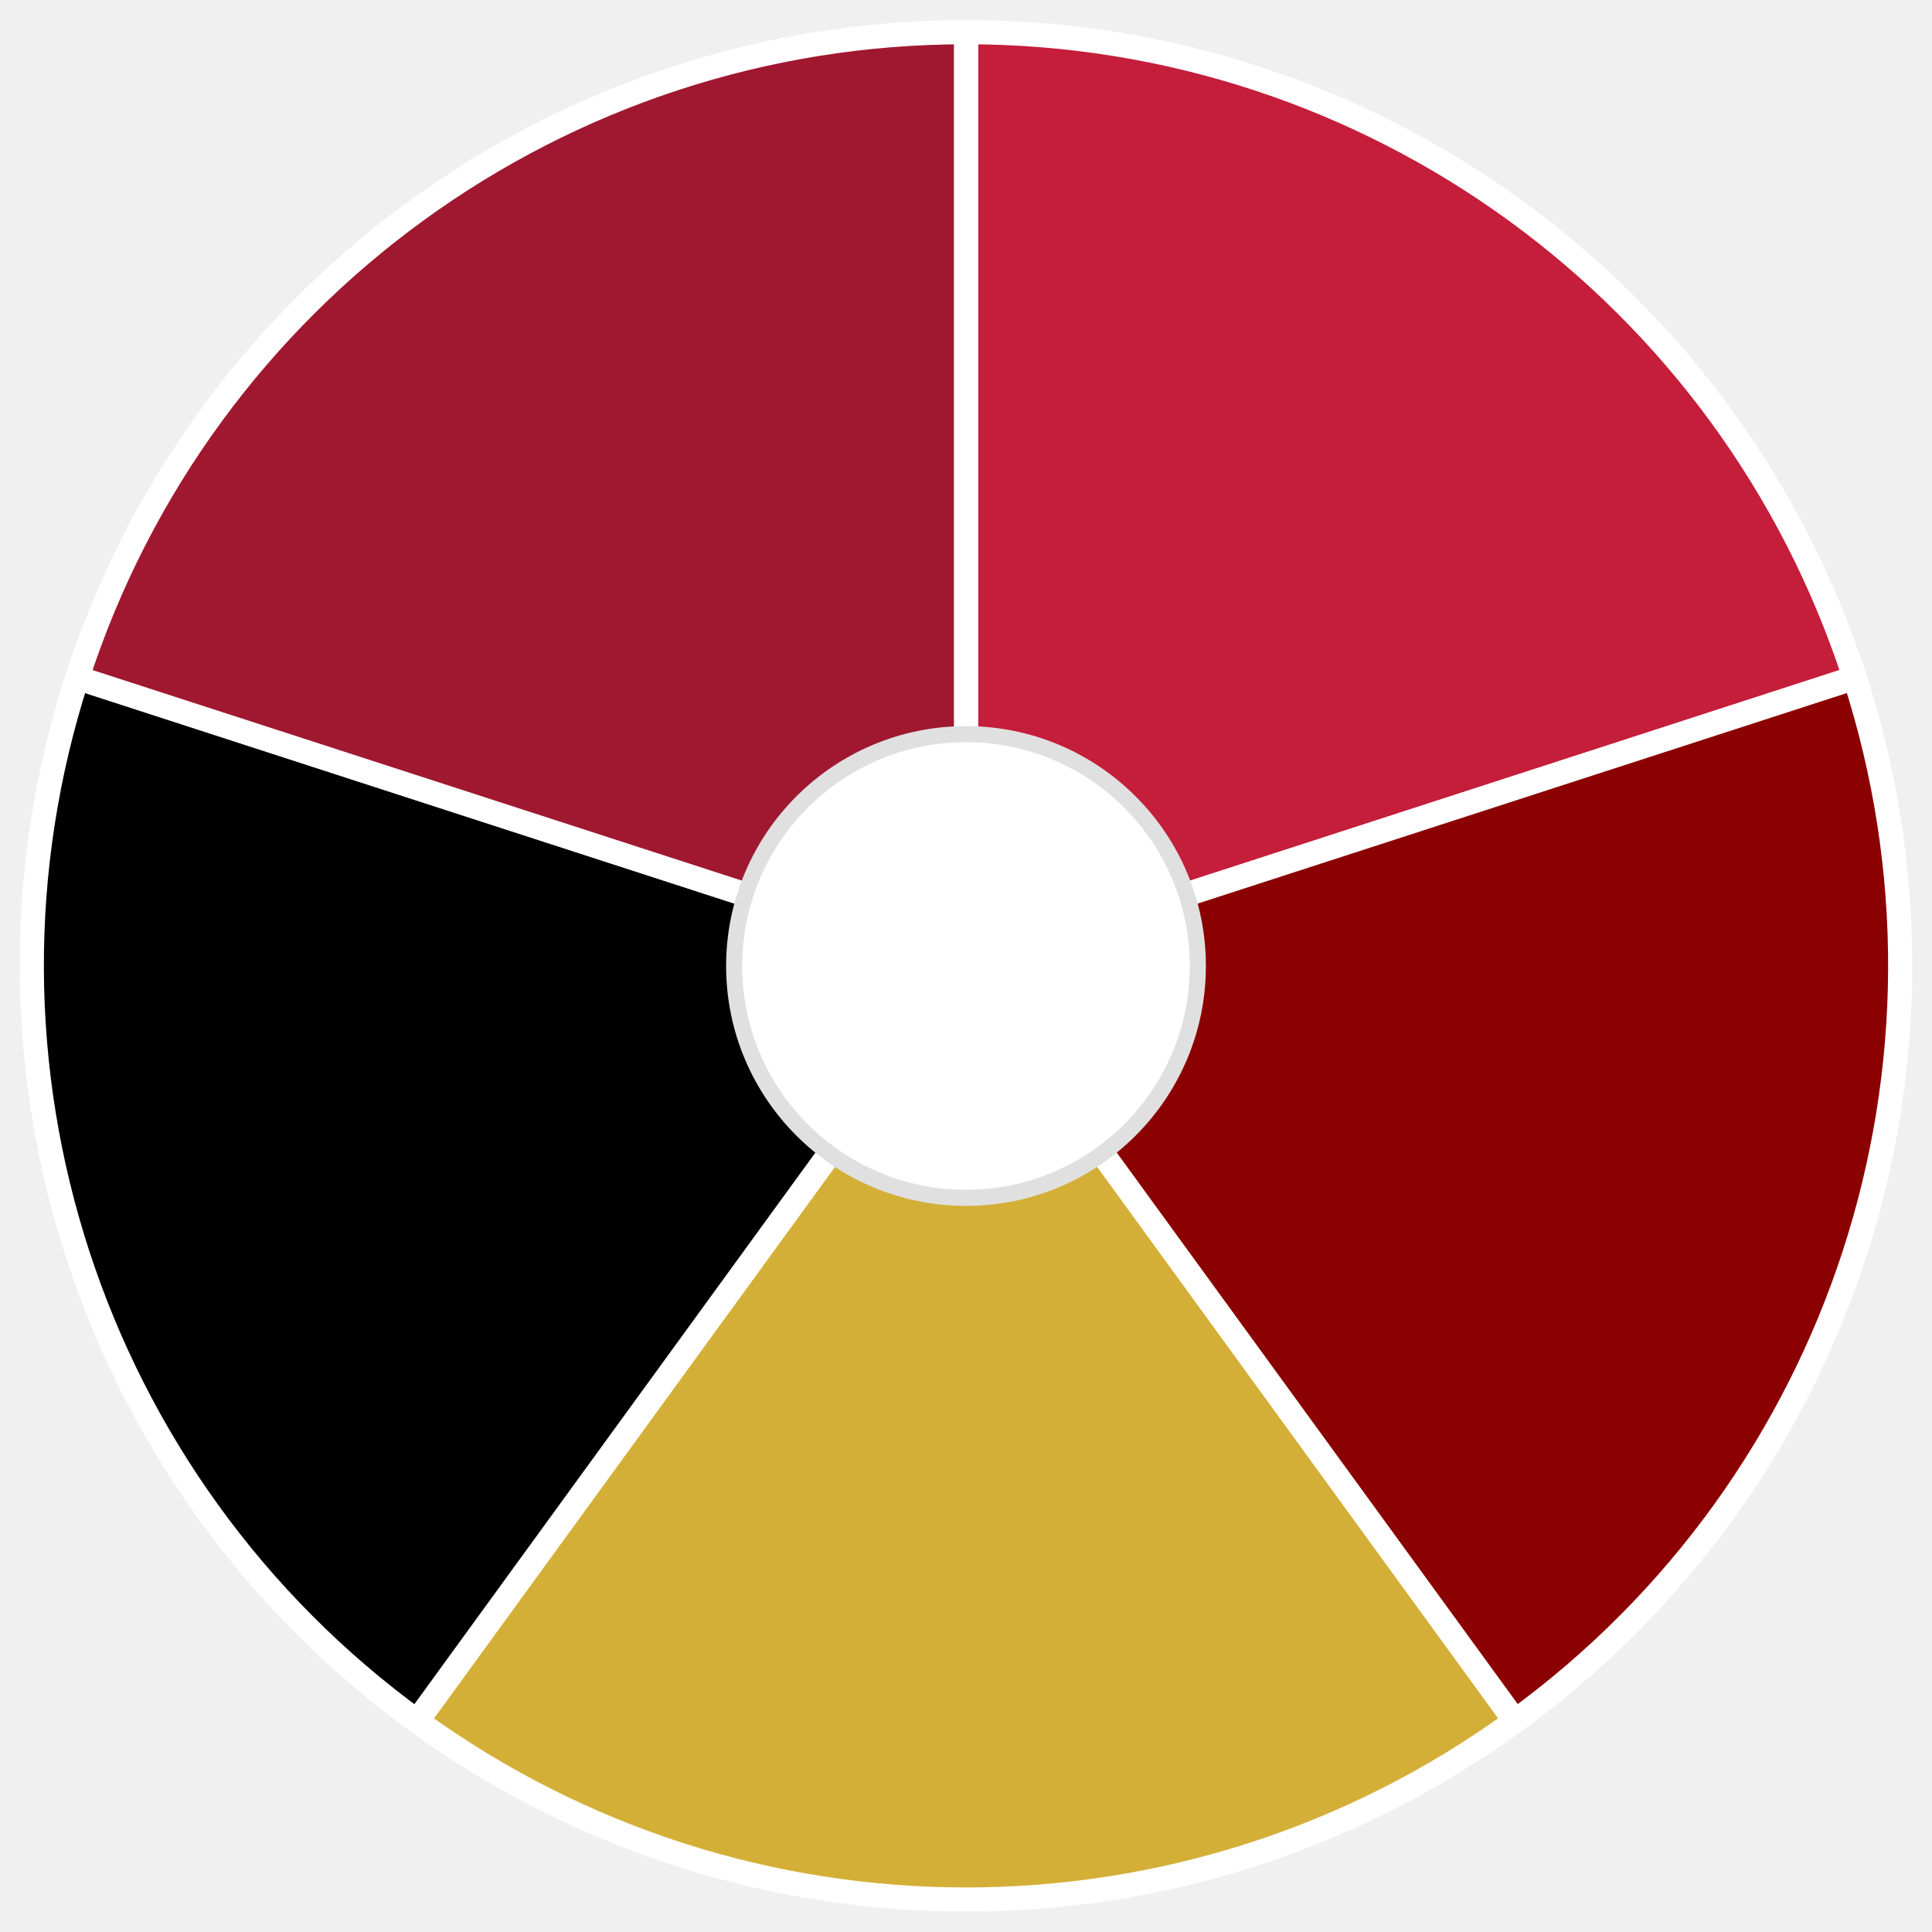
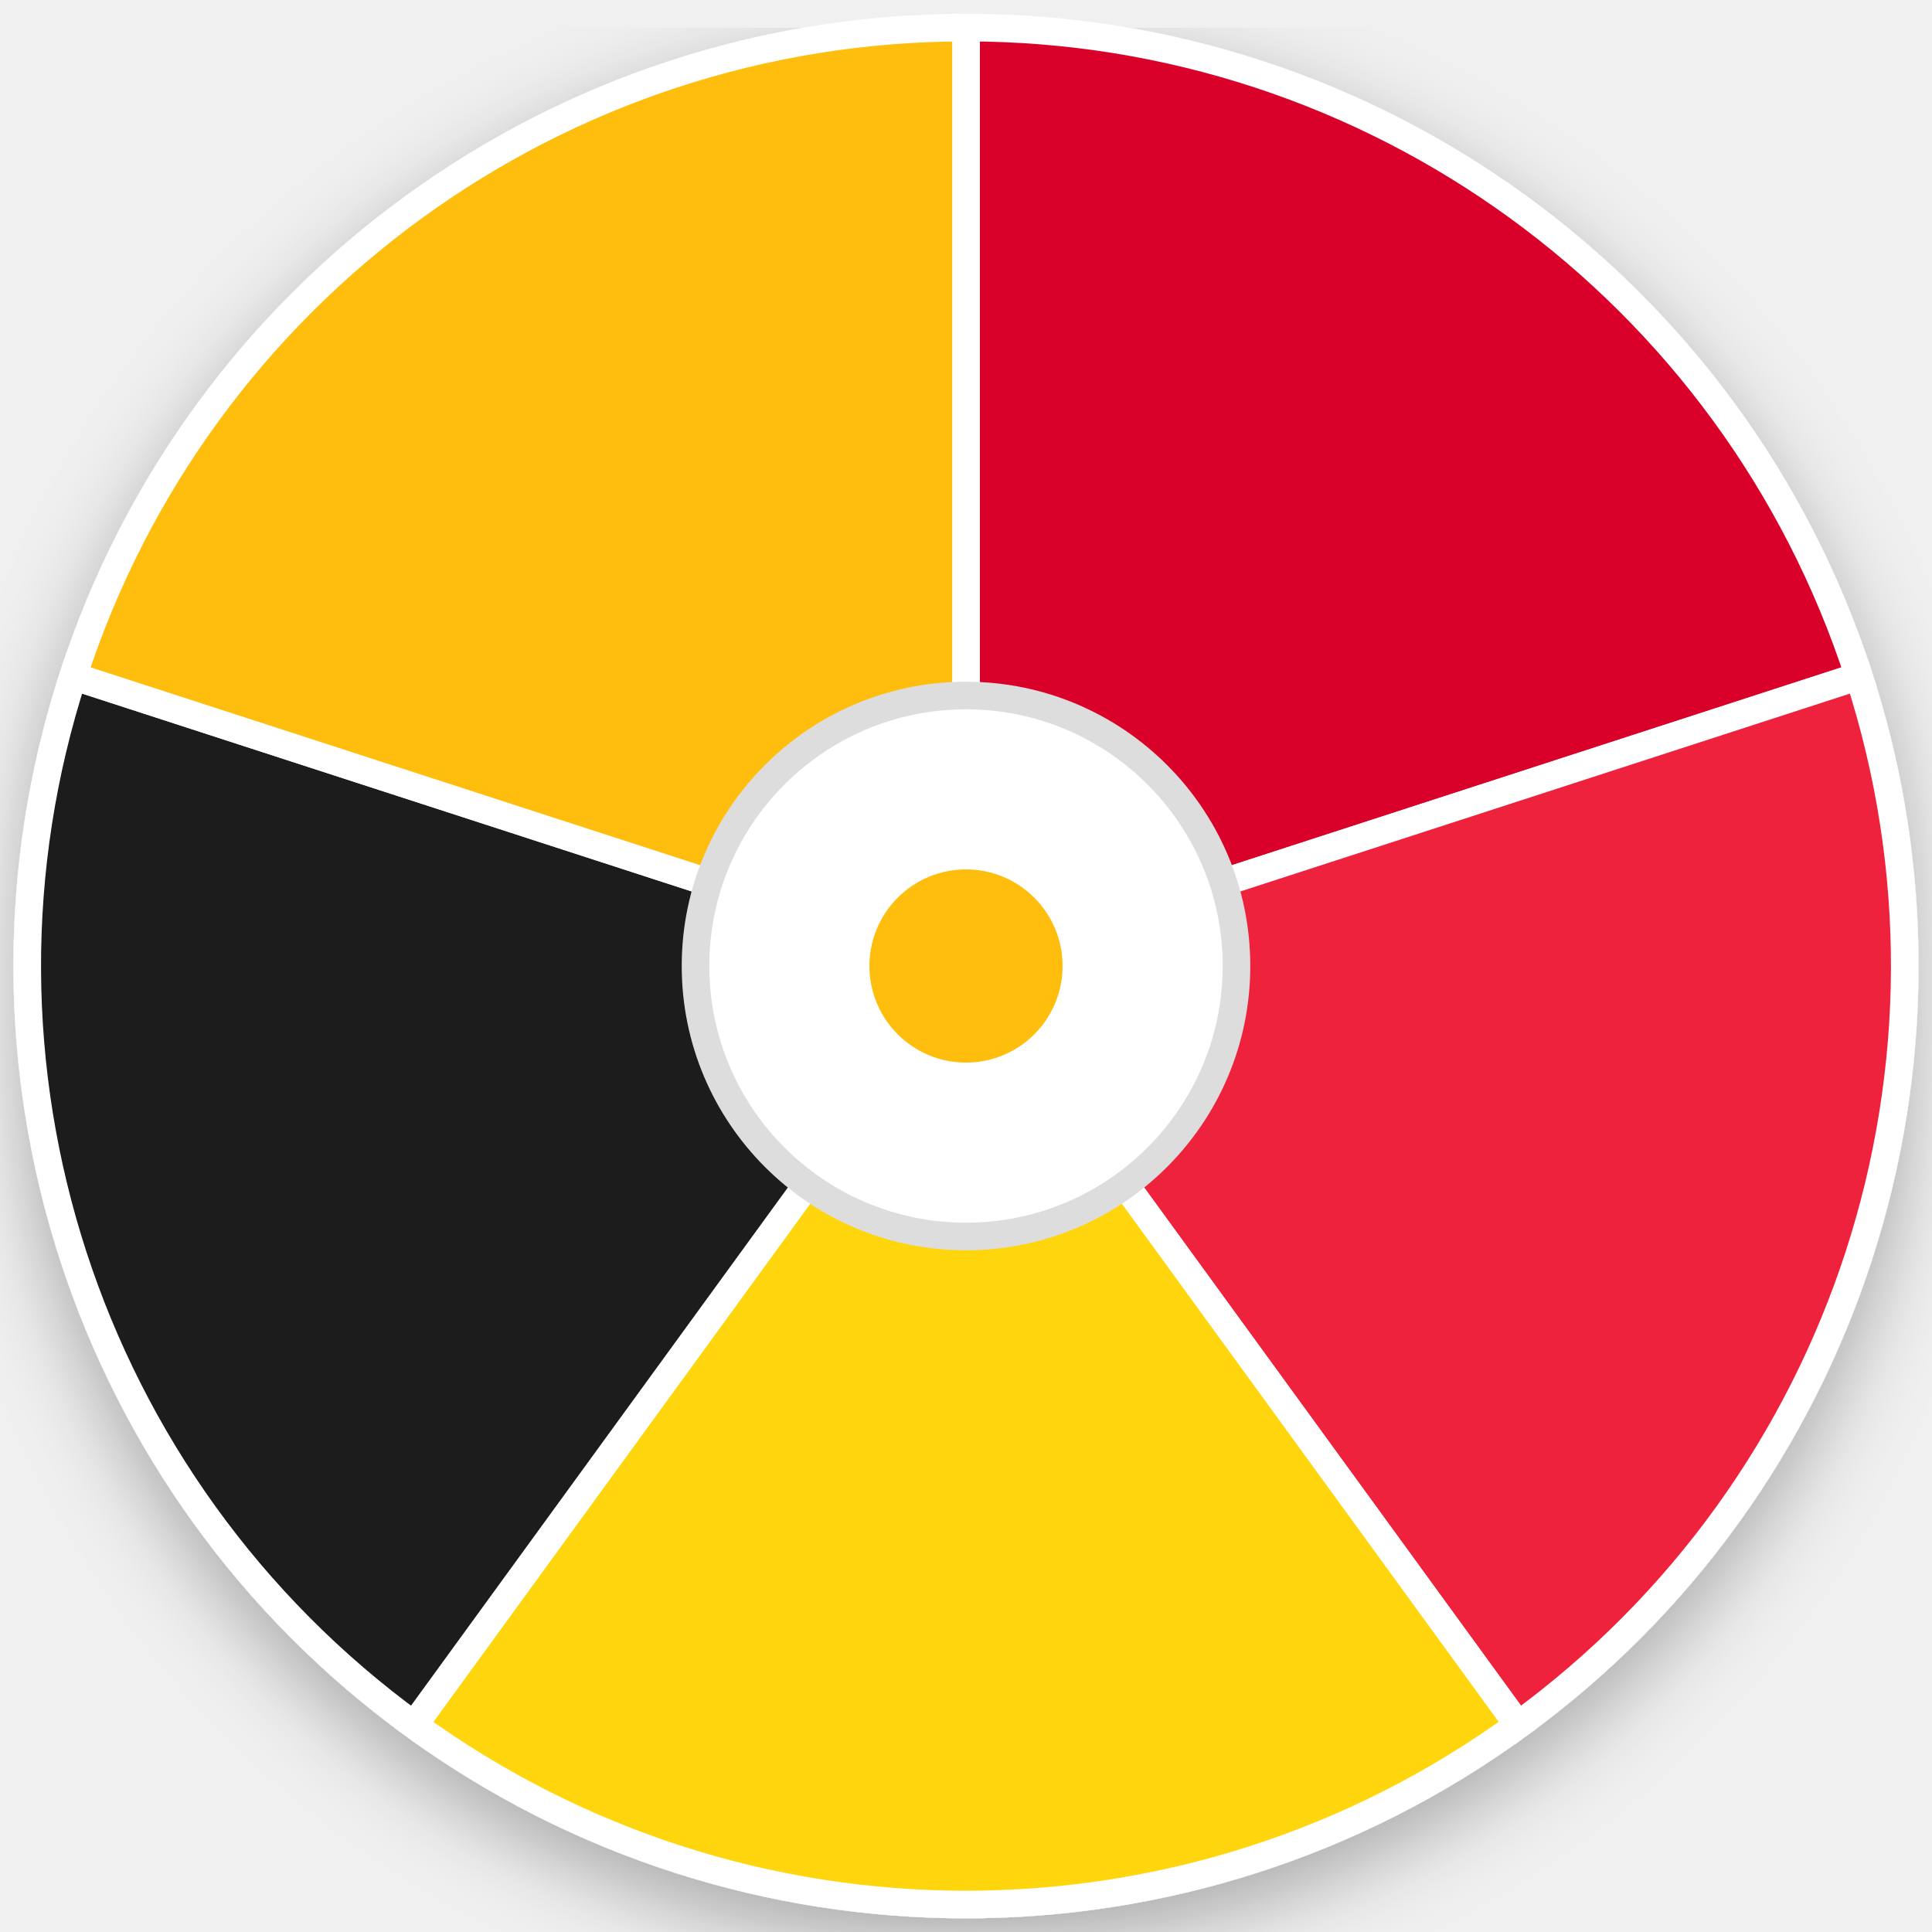
- <svg xmlns="http://www.w3.org/2000/svg" width="120" height="120" viewBox="0 0 120 120">
-   <circle cx="60.0" cy="60.0" r="58.0" fill="white" />
-   <path d="M60.0,60.0 L60.0,2.0 A58.0,58.0 0 0 1 115.2,42.1 Z" fill="#c41e3a" stroke="white" stroke-width="1.5" />
-   <path d="M60.0,60.0 L115.2,42.1 A58.0,58.0 0 0 1 94.1,106.9 Z" fill="#8b0000" stroke="white" stroke-width="1.5" />
-   <path d="M60.0,60.0 L94.1,106.9 A58.0,58.0 0 0 1 25.9,106.9 Z" fill="#d4af37" stroke="white" stroke-width="1.5" />
-   <path d="M60.0,60.0 L25.9,106.9 A58.0,58.0 0 0 1 4.8,42.1 Z" fill="#000000" stroke="white" stroke-width="1.5" />
-   <path d="M60.0,60.0 L4.8,42.1 A58.0,58.0 0 0 1 60.0,2.0 Z" fill="#a01830" stroke="white" stroke-width="1.5" />
-   <circle cx="60.0" cy="60.0" r="14.4" fill="white" stroke="#e0e0e0" stroke-width="1" />
+ <svg xmlns="http://www.w3.org/2000/svg" width="140" height="140" viewBox="0 0 140 140">
+   <defs>
+     <filter id="sh">
+       <feDropShadow dx="0" dy="2" stdDeviation="3" flood-opacity="0.3" />
+     </filter>
+   </defs>
+   <g filter="url(#sh)">
+     <circle cx="70.0" cy="70.0" r="68.0" fill="white" />
+     <path d="M70.0,70.0 L70.0,2.0 A68.0,68.0 0 0 1 134.7,49.0 Z" fill="#d90429" stroke="white" stroke-width="2" />
+     <path d="M70.0,70.0 L134.7,49.0 A68.0,68.0 0 0 1 110.0,125.0 Z" fill="#ef233c" stroke="white" stroke-width="2" />
+     <path d="M70.0,70.0 L110.0,125.0 A68.0,68.0 0 0 1 30.0,125.0 Z" fill="#ffd60a" stroke="white" stroke-width="2" />
+     <path d="M70.0,70.0 L30.0,125.0 A68.0,68.0 0 0 1 5.3,49.0 Z" fill="#1a1a1a" stroke="white" stroke-width="2" />
+     <path d="M70.0,70.0 L5.3,49.0 A68.0,68.0 0 0 1 70.0,2.0 Z" fill="#ffbe0b" stroke="white" stroke-width="2" />
+     <circle cx="70.0" cy="70.0" r="19.6" fill="white" stroke="#ddd" stroke-width="2" />
+     <circle cx="70.0" cy="70.0" r="7.0" fill="#ffbe0b" />
+   </g>
</svg>
